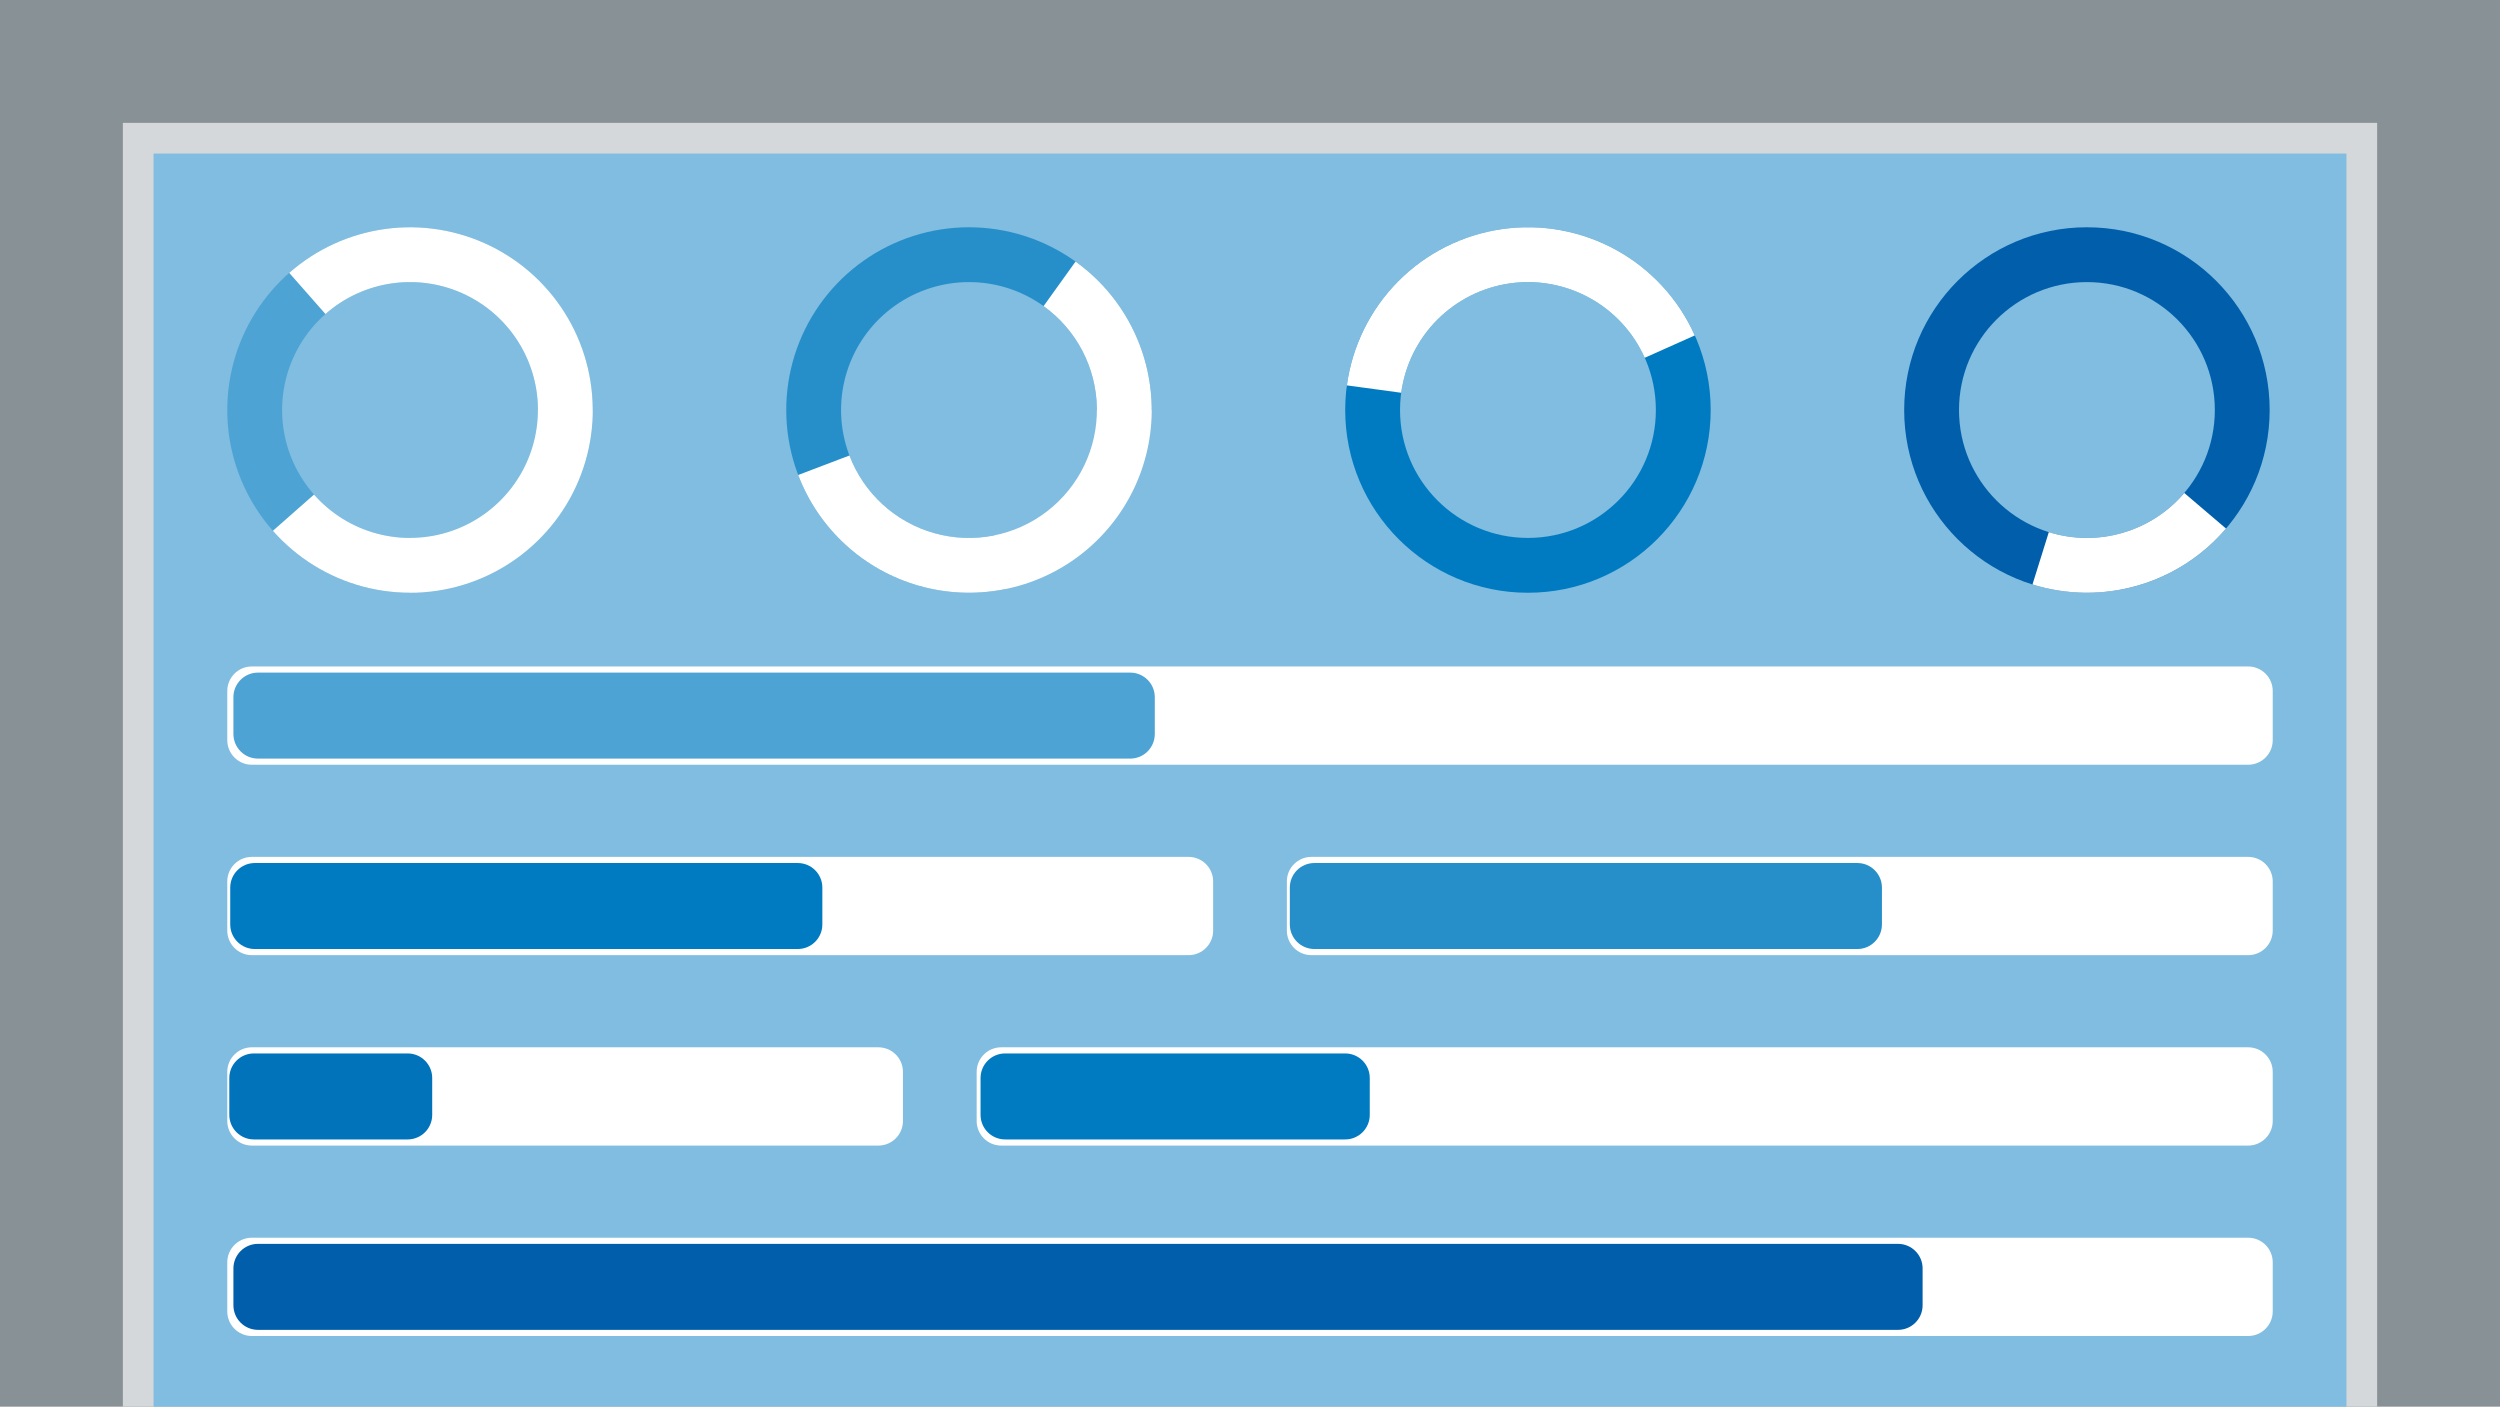
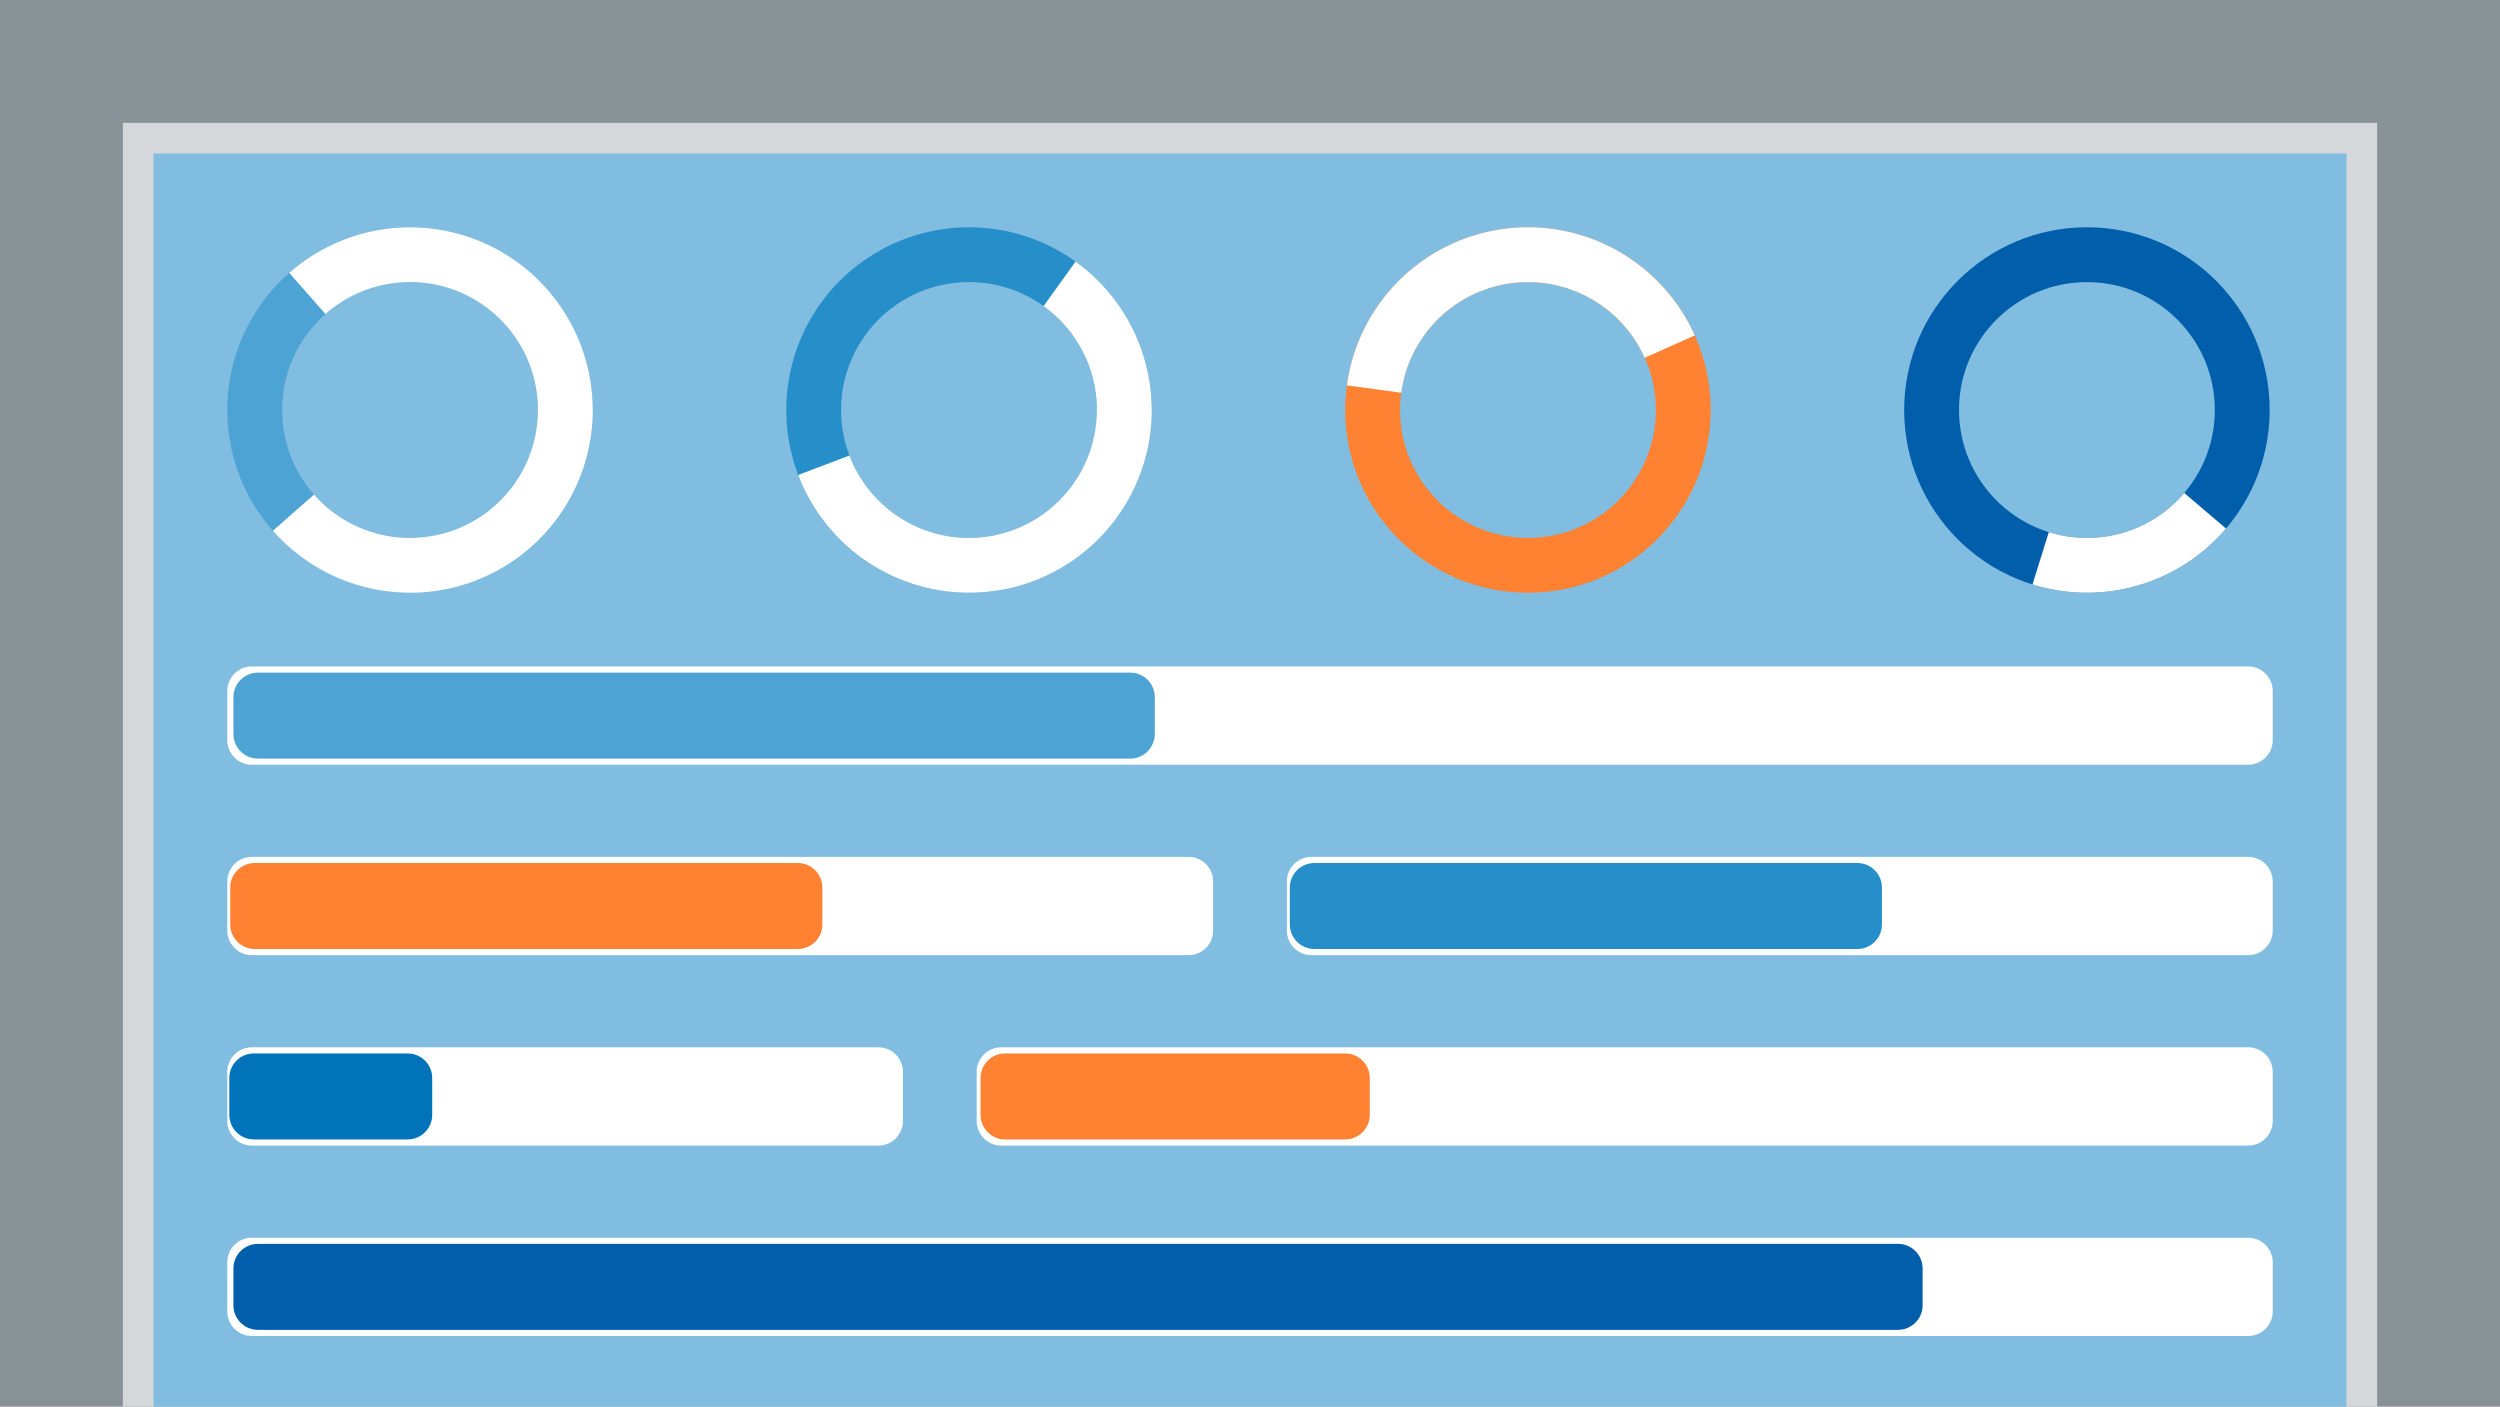
<svg xmlns="http://www.w3.org/2000/svg" width="814" height="458" viewBox="0 0 814 458" fill="none">
  <rect width="814" height="458" fill="#879196" />
  <rect x="40" y="40" width="734" height="418" fill="#D5D8DA" />
  <rect x="50" y="50" width="714" height="408" fill="#80BDE0" />
  <rect x="74" y="217" width="666" height="32" rx="8" fill="white" />
  <rect x="76" y="219" width="300" height="28" rx="8" fill="#4DA3D4" />
  <rect x="419" y="279" width="321" height="32" rx="8" fill="white" />
  <rect x="419.964" y="281" width="192.793" height="28" rx="8" fill="#268FCA" />
  <rect x="74" y="279" width="321" height="32" rx="8" fill="white" />
-   <rect x="74.964" y="281" width="192.793" height="28" rx="8" fill="#007BC1" />
+   <rect x="74.964" y="281" width="192.793" height="28" rx="8" fill="#FF8232" />
  <rect x="74" y="341" width="220" height="32" rx="8" fill="white" />
  <rect x="74.661" y="343" width="66.066" height="28" rx="8" fill="#0073BB" />
  <rect x="318" y="341" width="422" height="32" rx="8" fill="white" />
-   <rect x="319.267" y="343" width="126.727" height="28" rx="8" fill="#007BC1" />
+   <rect x="319.267" y="343" width="126.727" height="28" rx="8" fill="#FF8232" />
  <rect x="74" y="403" width="666" height="32" rx="8" fill="white" />
  <rect x="76" y="405" width="550" height="28" rx="8" fill="#005EAB" />
  <path d="M193 133.5C193 121.732 189.51 110.228 182.972 100.444C176.434 90.659 167.142 83.033 156.27 78.529C145.397 74.026 133.434 72.847 121.892 75.143C110.35 77.439 99.748 83.106 91.427 91.427C83.106 99.748 77.439 110.35 75.143 121.892C72.847 133.434 74.026 145.397 78.529 156.27C83.033 167.142 90.659 176.435 100.444 182.972C110.228 189.51 121.732 193 133.5 193V175.15C125.262 175.15 117.21 172.707 110.361 168.131C103.511 163.554 98.173 157.049 95.02 149.439C91.868 141.828 91.043 133.454 92.65 125.374C94.257 117.295 98.224 109.874 104.049 104.049C109.874 98.224 117.295 94.257 125.374 92.65C133.454 91.043 141.828 91.868 149.439 95.02C157.049 98.173 163.554 103.511 168.131 110.361C172.707 117.21 175.15 125.262 175.15 133.5H193Z" fill="#4DA3D4" />
  <path d="M88.85 172.827C96.628 181.658 106.85 187.984 118.224 191.005C129.597 194.027 141.611 193.608 152.746 189.801C163.882 185.995 173.638 178.971 180.782 169.62C187.926 160.268 192.136 149.009 192.881 137.264C193.625 125.52 190.87 113.818 184.965 103.64C179.059 93.461 170.267 85.262 159.702 80.08C149.136 74.897 137.271 72.965 125.607 74.526C113.943 76.087 103.004 81.072 94.173 88.85L105.971 102.245C112.153 96.8 119.81 93.311 127.975 92.218C136.14 91.125 144.445 92.478 151.841 96.106C159.237 99.733 165.391 105.473 169.525 112.598C173.659 119.723 175.588 127.914 175.067 136.135C174.545 144.356 171.598 152.238 166.597 158.784C161.597 165.33 154.767 170.246 146.973 172.911C139.178 175.575 130.768 175.869 122.807 173.754C114.845 171.639 107.69 167.211 102.245 161.029L88.85 172.827Z" fill="white" />
  <path d="M375 133.5C375 121.226 371.204 109.253 364.133 99.22C357.062 89.188 347.061 81.588 335.501 77.463C323.941 73.337 311.389 72.886 299.563 76.174C287.738 79.462 277.219 86.326 269.447 95.826C261.675 105.326 257.032 116.997 256.153 129.239C255.274 141.481 258.202 153.696 264.537 164.209C270.872 174.722 280.303 183.018 291.537 187.961C302.772 192.904 315.26 194.252 327.29 191.82L323.753 174.324C315.332 176.027 306.59 175.083 298.726 171.623C290.862 168.163 284.26 162.355 279.826 154.996C275.392 147.637 273.342 139.087 273.957 130.517C274.572 121.948 277.823 113.778 283.263 107.128C288.703 100.478 296.067 95.673 304.344 93.372C312.622 91.071 321.409 91.386 329.501 94.274C337.593 97.162 344.593 102.482 349.543 109.504C354.493 116.527 357.15 124.908 357.15 133.5H375Z" fill="#268FCA" />
  <path d="M259.889 154.659C263.189 163.332 268.472 171.113 275.316 177.381C282.16 183.648 290.374 188.227 299.304 190.753C308.233 193.279 317.629 193.682 326.742 191.928C335.855 190.175 344.431 186.315 351.785 180.656C359.14 174.996 365.068 167.696 369.098 159.336C373.127 150.977 375.146 141.791 374.992 132.513C374.838 123.234 372.516 114.121 368.211 105.9C363.907 97.679 357.739 90.579 350.201 85.167L339.791 99.667C345.067 103.455 349.385 108.425 352.398 114.18C355.411 119.934 357.036 126.314 357.144 132.809C357.252 139.304 355.839 145.734 353.019 151.585C350.198 157.437 346.048 162.547 340.9 166.509C335.751 170.47 329.748 173.173 323.369 174.4C316.991 175.627 310.413 175.345 304.163 173.577C297.912 171.809 292.162 168.603 287.371 164.216C282.581 159.829 278.883 154.383 276.573 148.311L259.889 154.659Z" fill="white" />
-   <path d="M557 133.5C557 166.361 530.361 193 497.5 193C464.639 193 438 166.361 438 133.5C438 100.639 464.639 74 497.5 74C530.361 74 557 100.639 557 133.5ZM455.85 133.5C455.85 156.503 474.497 175.15 497.5 175.15C520.503 175.15 539.15 156.503 539.15 133.5C539.15 110.497 520.503 91.85 497.5 91.85C474.497 91.85 455.85 110.497 455.85 133.5Z" fill="#007BC1" />
+   <path d="M557 133.5C557 166.361 530.361 193 497.5 193C464.639 193 438 166.361 438 133.5C438 100.639 464.639 74 497.5 74C530.361 74 557 100.639 557 133.5ZM455.85 133.5C455.85 156.503 474.497 175.15 497.5 175.15C520.503 175.15 539.15 156.503 539.15 133.5C539.15 110.497 520.503 91.85 497.5 91.85C474.497 91.85 455.85 110.497 455.85 133.5Z" fill="#FF8232" />
  <path d="M551.818 109.214C546.538 97.406 537.555 87.64 526.228 81.394C514.9 75.15 501.847 72.766 489.043 74.604C476.24 76.442 464.384 82.403 455.272 91.583C446.159 100.763 440.287 112.662 438.543 125.479L456.23 127.885C457.451 118.914 461.562 110.584 467.94 104.158C474.319 97.732 482.618 93.56 491.58 92.273C500.543 90.986 509.68 92.655 517.609 97.026C525.538 101.398 531.827 108.234 535.523 116.5L551.818 109.214Z" fill="white" />
  <path d="M739 133.5C739 166.361 712.361 193 679.5 193C646.639 193 620 166.361 620 133.5C620 100.639 646.639 74 679.5 74C712.361 74 739 100.639 739 133.5ZM637.85 133.5C637.85 156.503 656.497 175.15 679.5 175.15C702.503 175.15 721.15 156.503 721.15 133.5C721.15 110.497 702.503 91.85 679.5 91.85C656.497 91.85 637.85 110.497 637.85 133.5Z" fill="#005EAB" />
  <path d="M661.775 190.299C672.907 193.772 684.814 193.899 696.016 190.662C707.219 187.425 717.224 180.967 724.787 172.092L711.201 160.514C705.906 166.727 698.903 171.247 691.061 173.513C683.219 175.779 674.885 175.691 667.093 173.259L661.775 190.299Z" fill="white" />
</svg>
